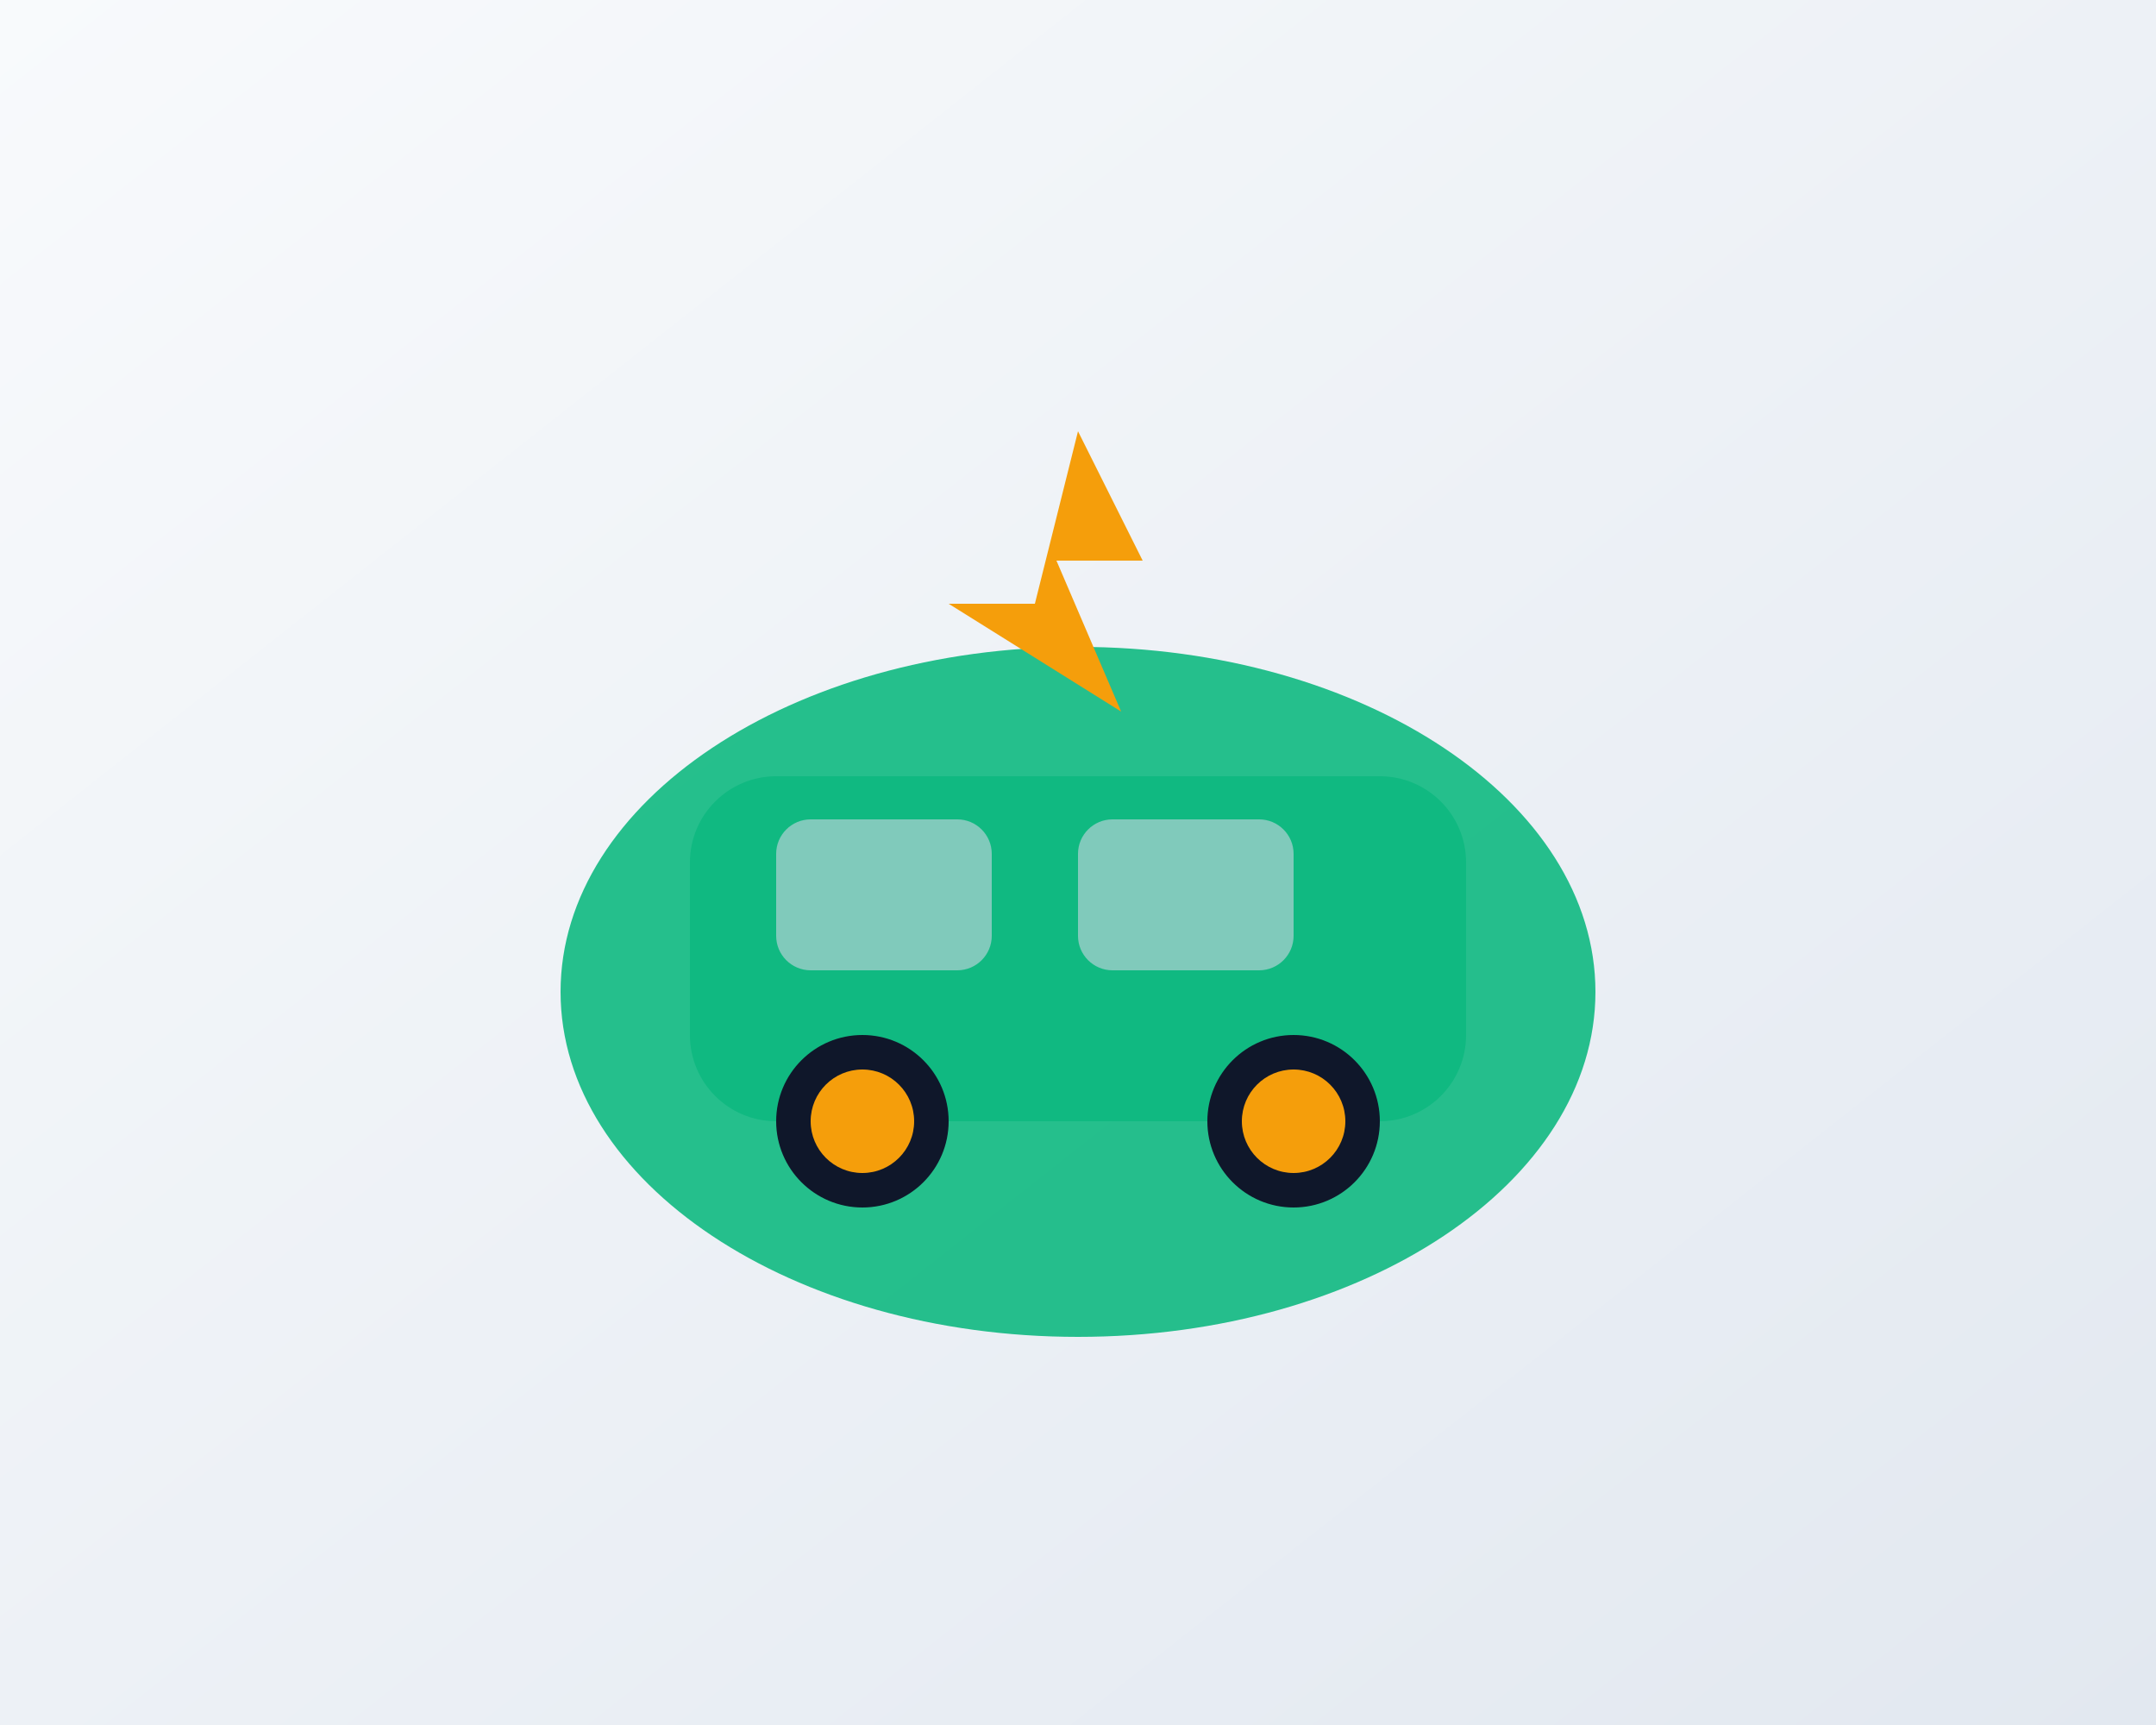
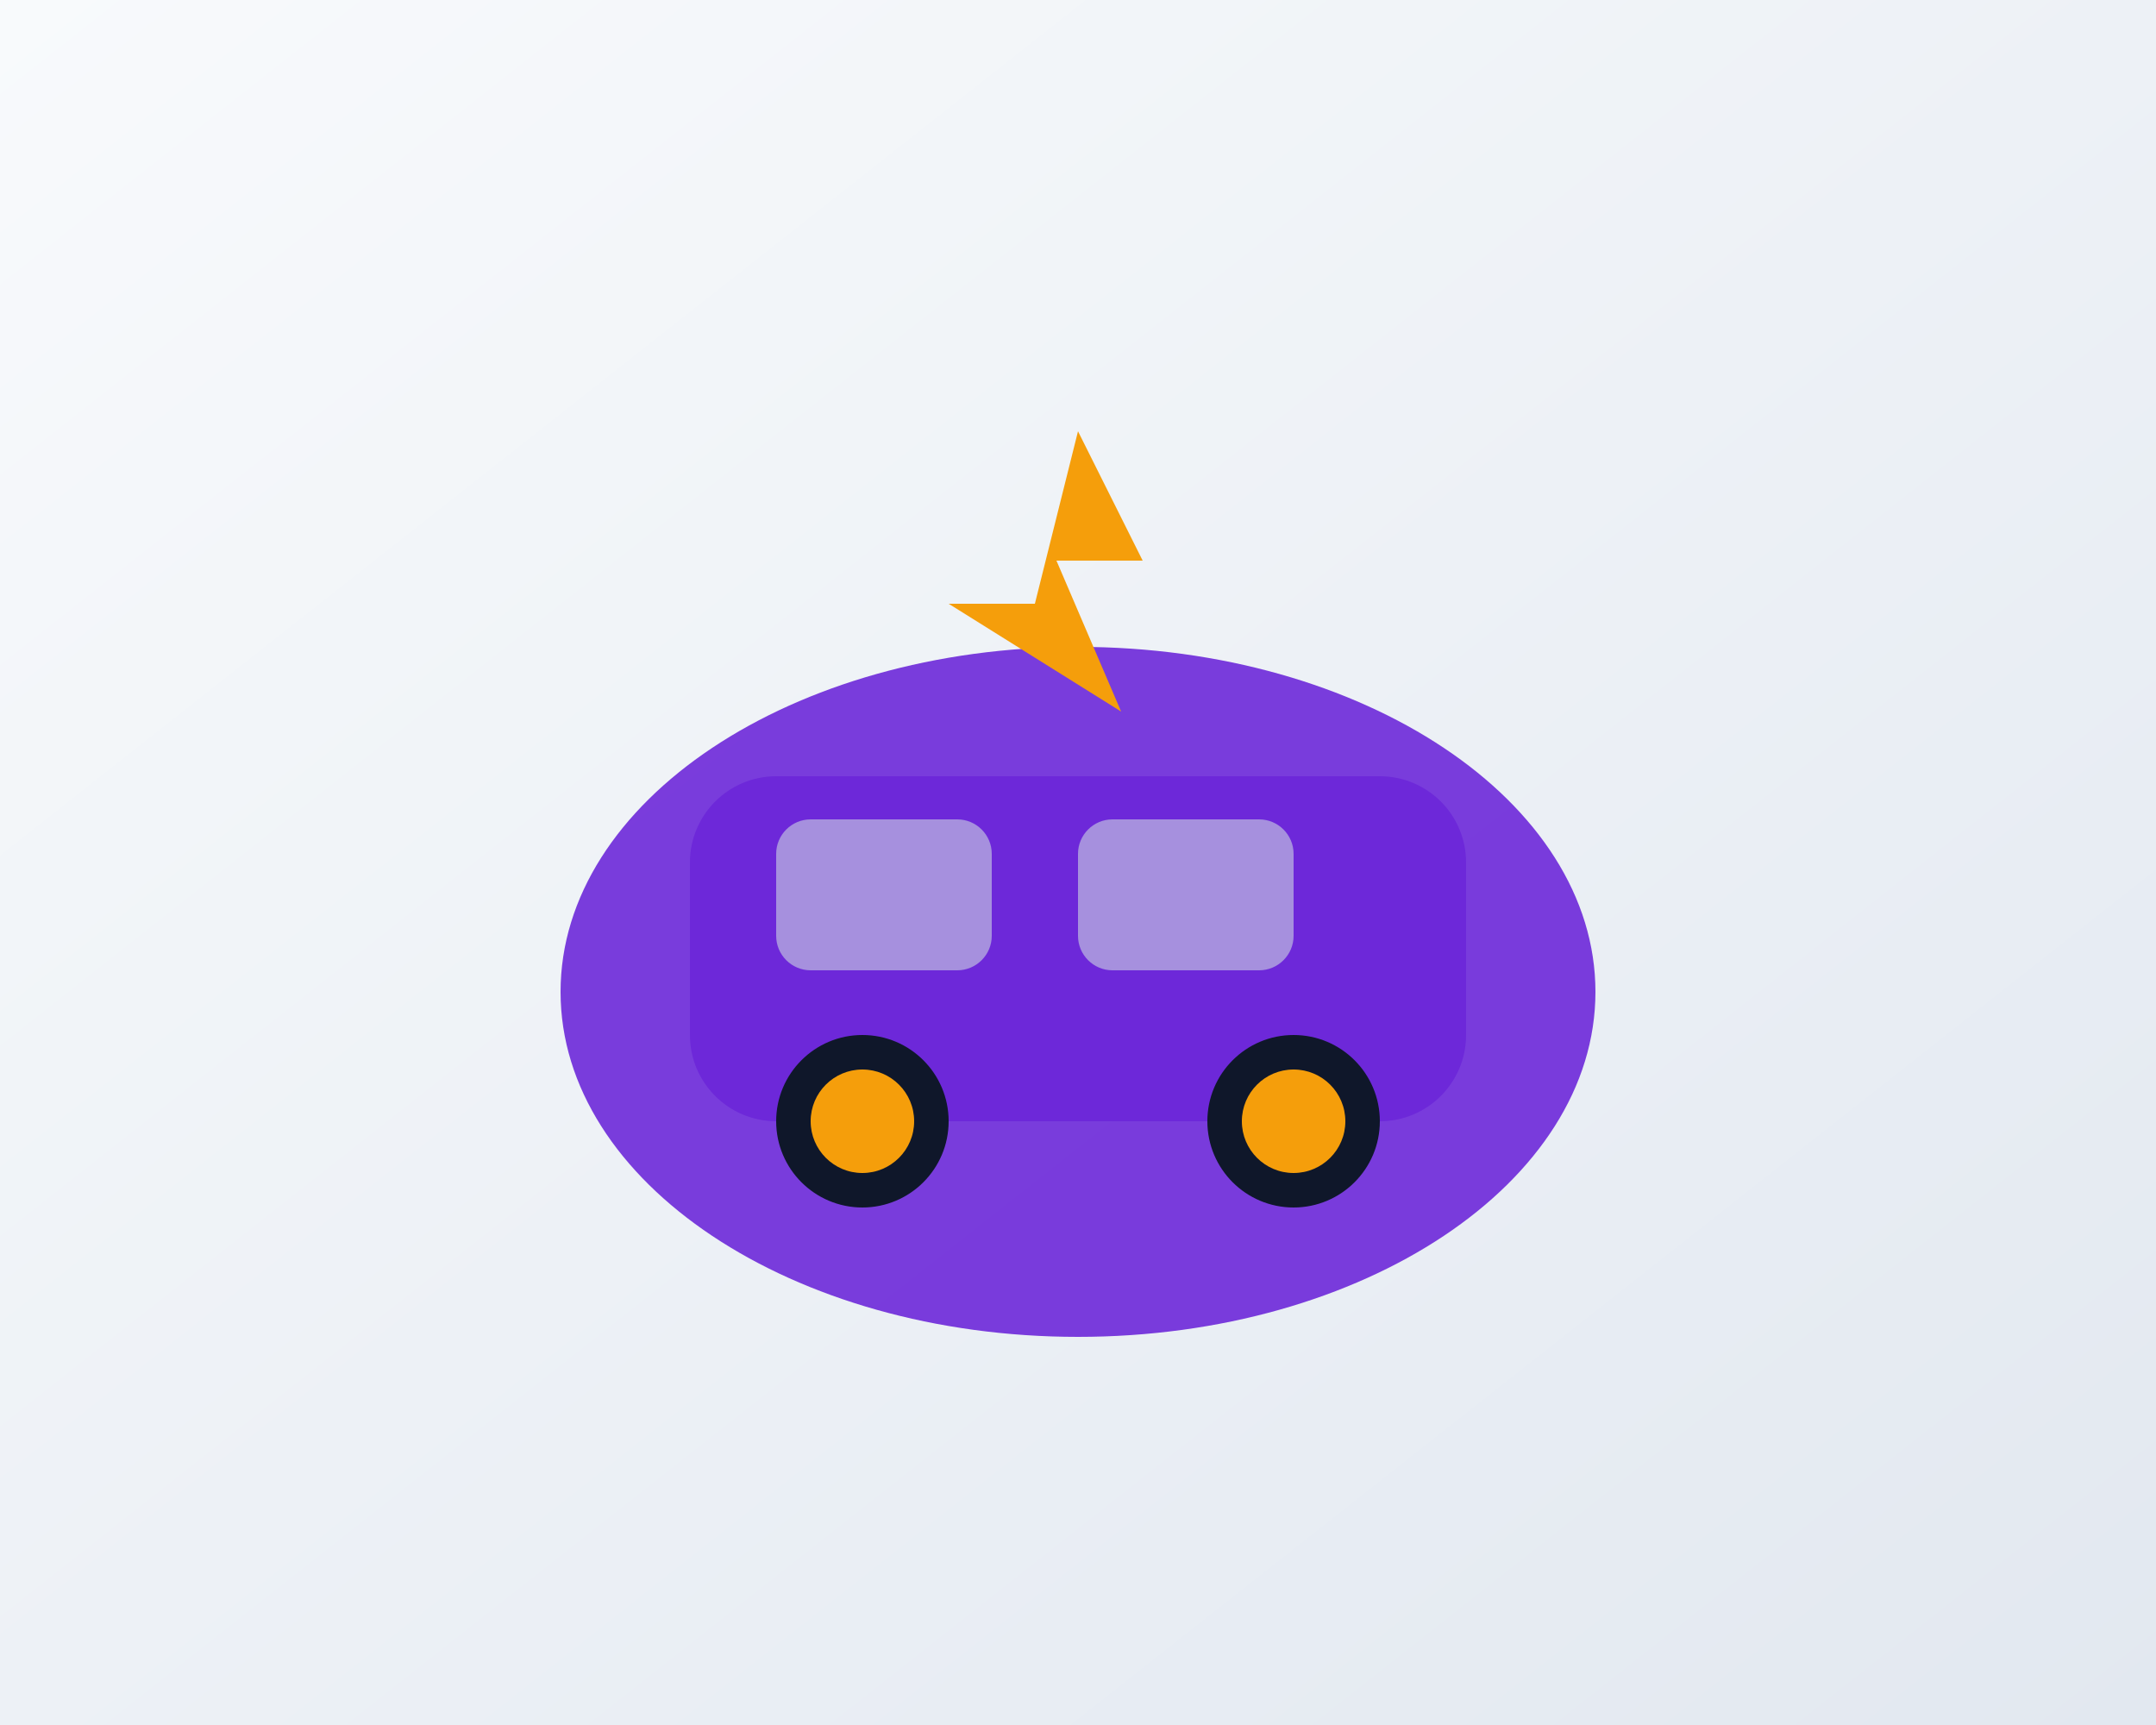
<svg xmlns="http://www.w3.org/2000/svg" viewBox="0 0 500 400">
  <defs>
    <linearGradient id="bgGradient1" x1="0%" y1="0%" x2="100%" y2="100%">
      <stop offset="0%" style="stop-color:#F8FAFC;stop-opacity:1" />
      <stop offset="100%" style="stop-color:#E2E8F0;stop-opacity:1" />
    </linearGradient>
  </defs>
  <rect width="500" height="400" fill="url(#bgGradient1)" />
  <g transform="translate(100, 80)">
-     <ellipse cx="150" cy="150" rx="120" ry="80" fill="#10B981" opacity="0.9" />
-     <rect x="60" y="100" width="180" height="80" rx="20" fill="#10B981" />
+     <ellipse cx="150" cy="150" rx="120" ry="80" fill="#6D28D9" opacity="0.9" />
+     <rect x="60" y="100" width="180" height="80" rx="20" fill="#6D28D9" />
    <rect x="80" y="110" width="50" height="35" rx="8" fill="#CBD5E1" opacity="0.6" />
    <rect x="150" y="110" width="50" height="35" rx="8" fill="#CBD5E1" opacity="0.6" />
    <circle cx="100" cy="180" r="20" fill="#0F172A" />
    <circle cx="100" cy="180" r="12" fill="#F59E0B" />
    <circle cx="200" cy="180" r="20" fill="#0F172A" />
    <circle cx="200" cy="180" r="12" fill="#F59E0B" />
    <path d="M 150 20 L 165 50 L 145 50 L 160 85 L 120 60 L 140 60 Z" fill="#F59E0B" />
  </g>
</svg>
